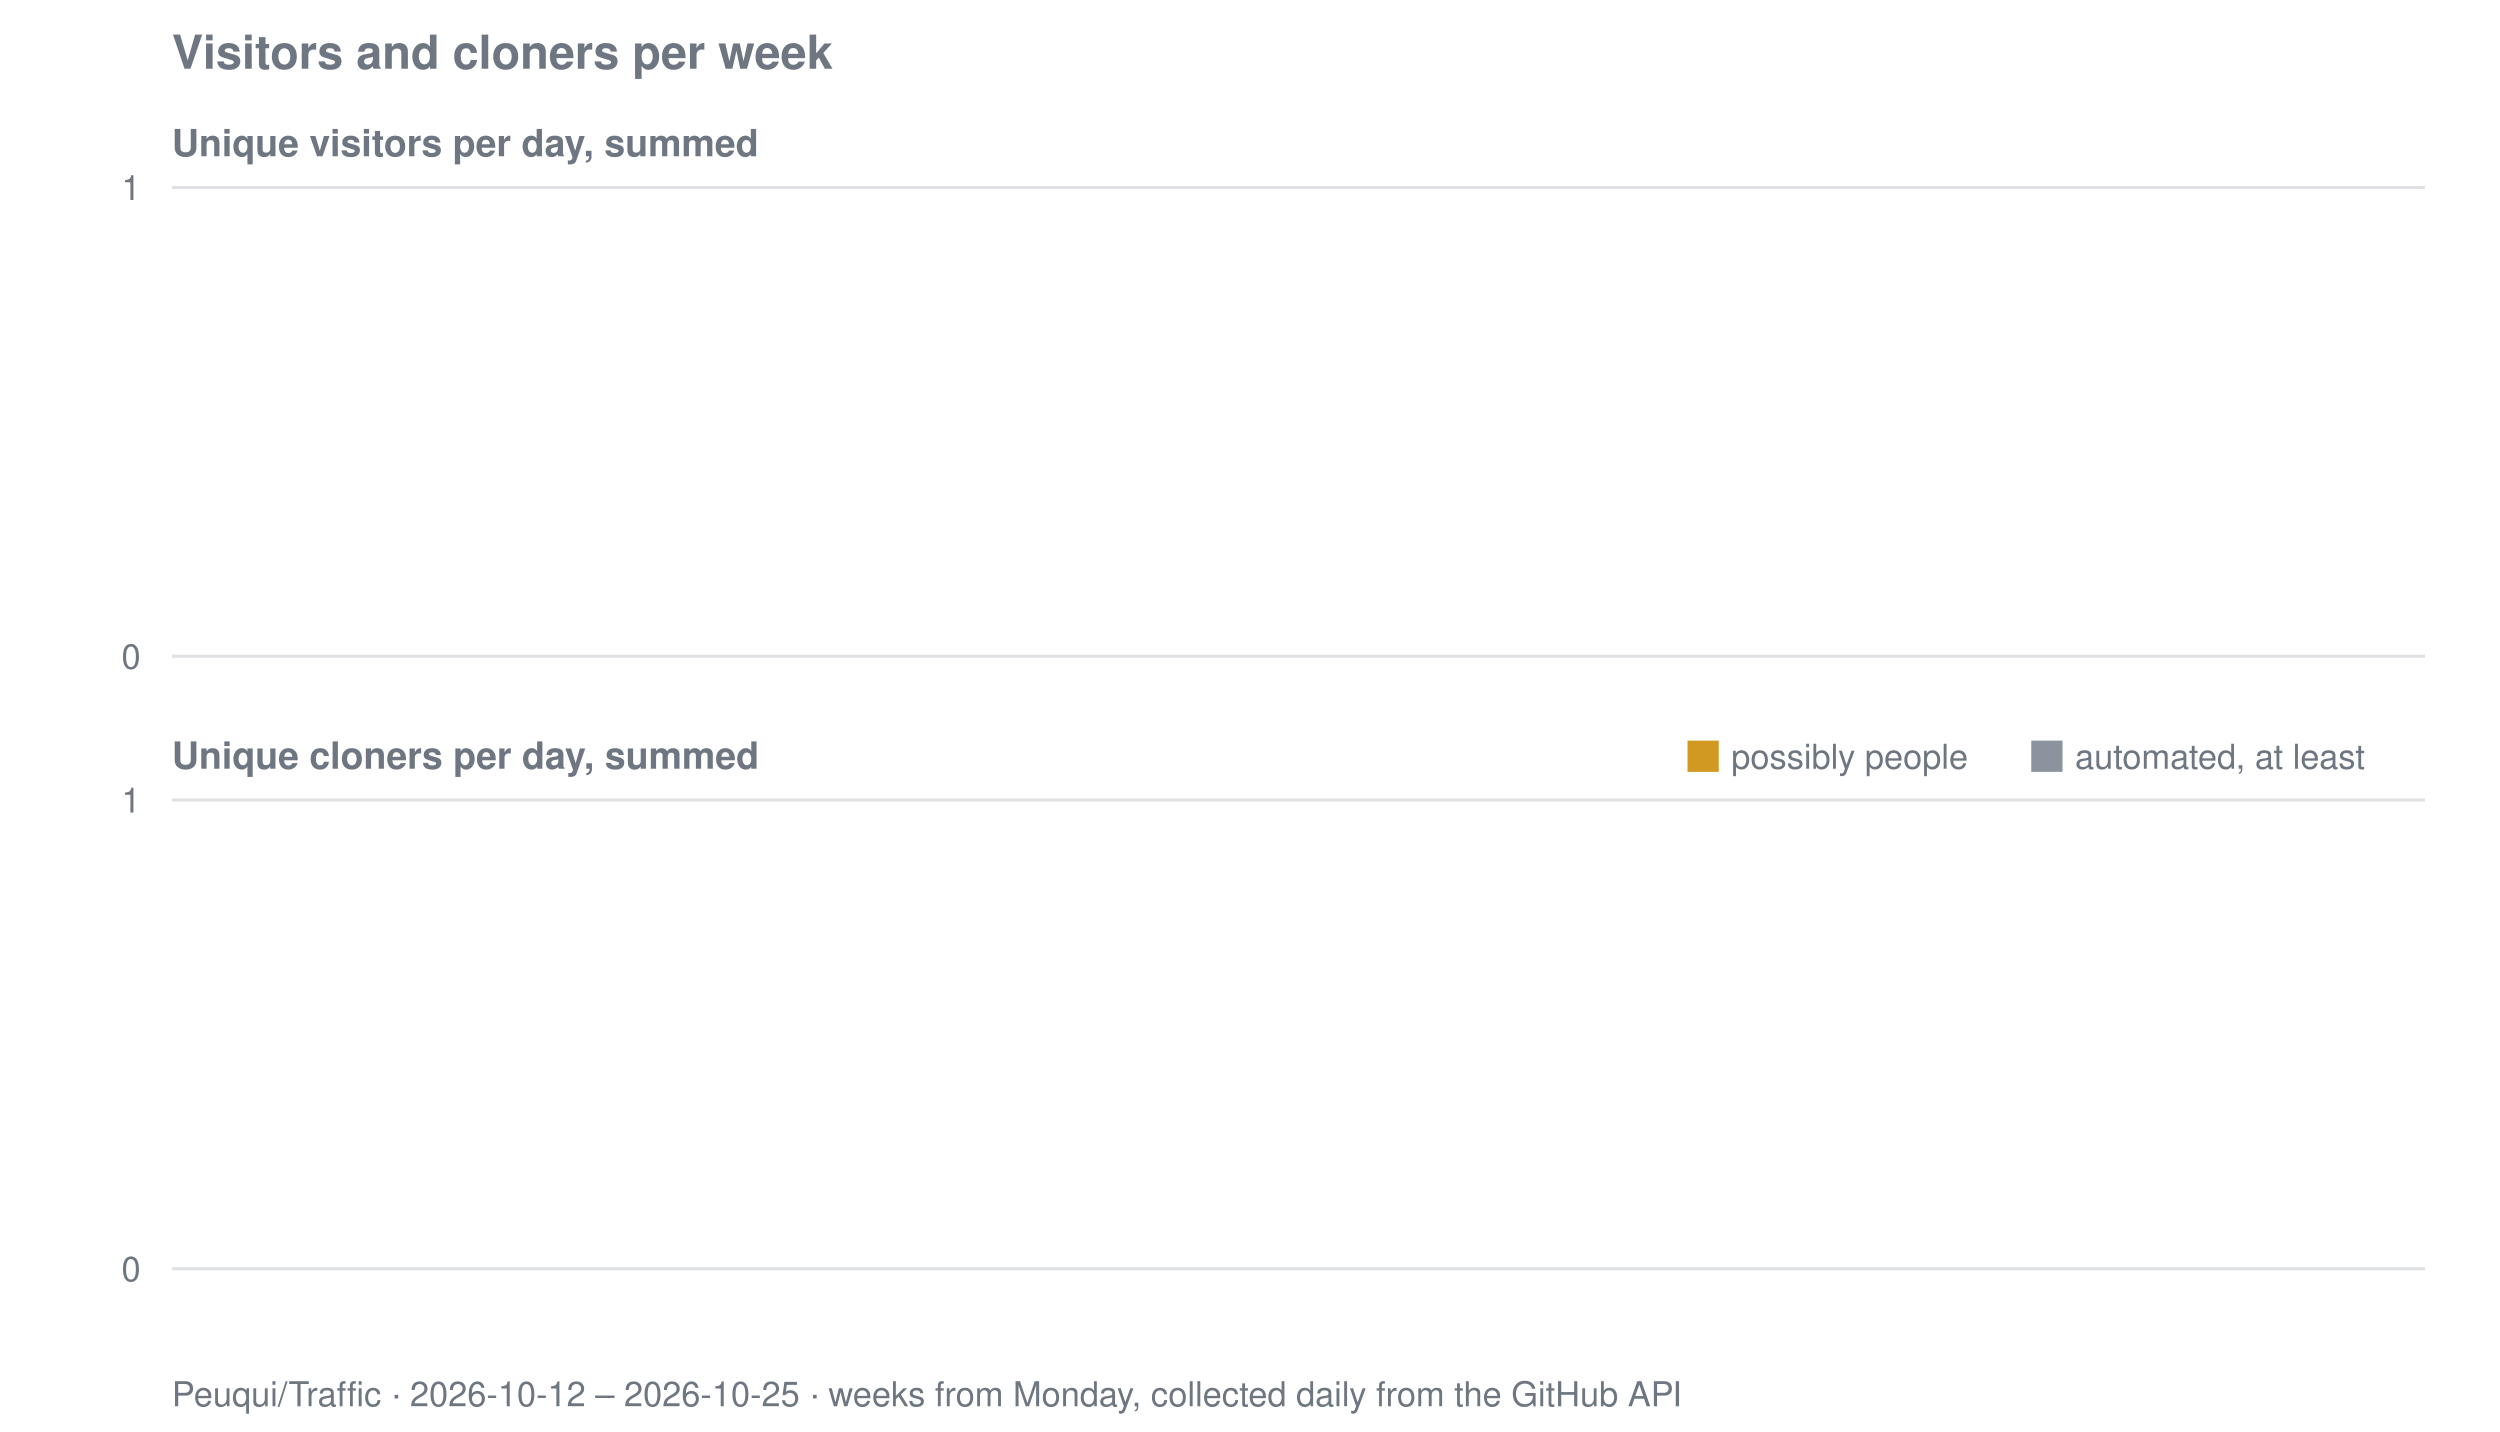
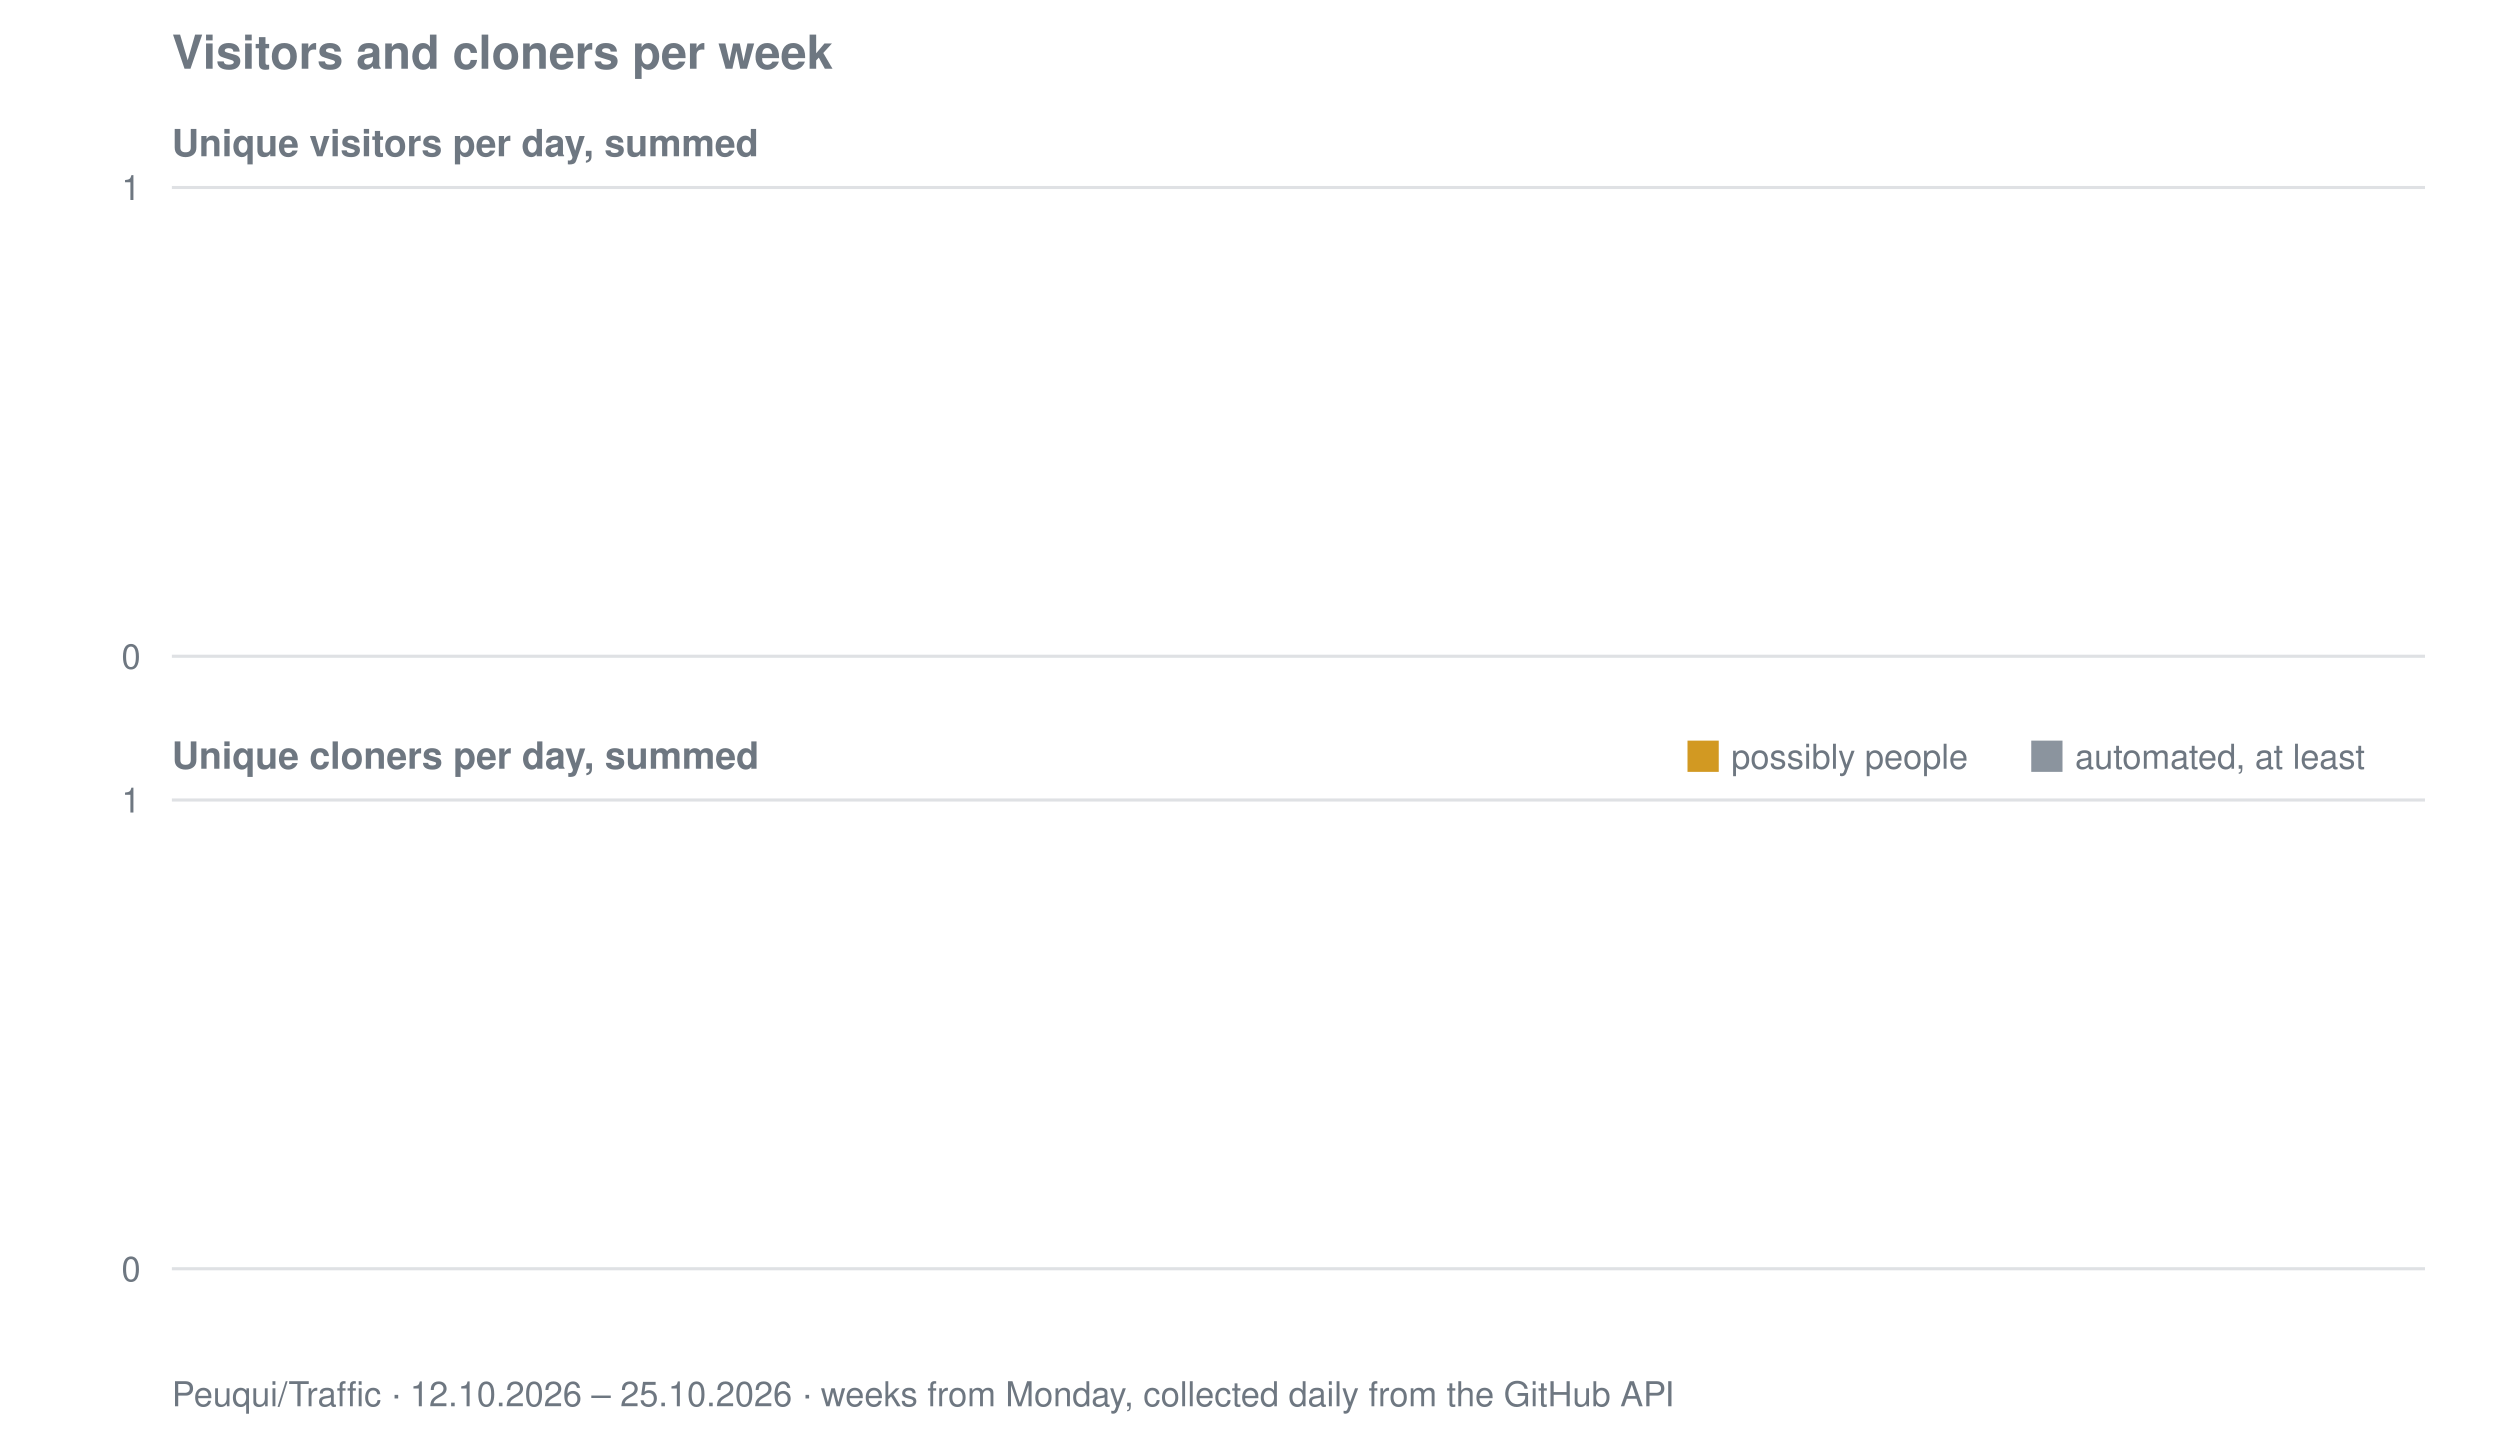
<svg xmlns="http://www.w3.org/2000/svg" viewBox="0 0 800 458" width="800" height="458" role="img" aria-label="Visitors and cloners per week for Peuqui/Traffic">
  <text font-family="system-ui, -apple-system, Segoe UI, Helvetica, Arial, sans-serif" font-size="15" font-weight="600" fill="#6e7781" x="55" y="22">Visitors and cloners per week</text>
  <text font-family="system-ui, -apple-system, Segoe UI, Helvetica, Arial, sans-serif" font-size="12" font-weight="600" fill="#6e7781" x="55" y="50">Unique visitors per day, summed</text>
  <line stroke="#8b949e" stroke-width="1" opacity="0.28" x1="55" y1="210.0" x2="776" y2="210.0" />
  <text font-family="system-ui, -apple-system, Segoe UI, Helvetica, Arial, sans-serif" font-size="11" fill="#6e7781" x="45" y="214.0" text-anchor="end">0</text>
  <line stroke="#8b949e" stroke-width="1" opacity="0.28" x1="55" y1="60.0" x2="776" y2="60.0" />
  <text font-family="system-ui, -apple-system, Segoe UI, Helvetica, Arial, sans-serif" font-size="11" fill="#6e7781" x="45" y="64.0" text-anchor="end">1</text>
  <text font-family="system-ui, -apple-system, Segoe UI, Helvetica, Arial, sans-serif" font-size="12" font-weight="600" fill="#6e7781" x="55" y="246">Unique cloners per day, summed</text>
  <line stroke="#8b949e" stroke-width="1" opacity="0.28" x1="55" y1="406.0" x2="776" y2="406.0" />
  <text font-family="system-ui, -apple-system, Segoe UI, Helvetica, Arial, sans-serif" font-size="11" fill="#6e7781" x="45" y="410.0" text-anchor="end">0</text>
  <line stroke="#8b949e" stroke-width="1" opacity="0.28" x1="55" y1="256.0" x2="776" y2="256.0" />
  <text font-family="system-ui, -apple-system, Segoe UI, Helvetica, Arial, sans-serif" font-size="11" fill="#6e7781" x="45" y="260.0" text-anchor="end">1</text>
  <rect fill="#d29922" x="540" y="237" width="10" height="10" />
  <text font-family="system-ui, -apple-system, Segoe UI, Helvetica, Arial, sans-serif" font-size="11" fill="#6e7781" x="554" y="246">possibly people</text>
  <rect fill="#8b949e" x="650" y="237" width="10" height="10" />
  <text font-family="system-ui, -apple-system, Segoe UI, Helvetica, Arial, sans-serif" font-size="11" fill="#6e7781" x="664" y="246">automated, at least</text>
-   <text font-family="system-ui, -apple-system, Segoe UI, Helvetica, Arial, sans-serif" font-size="11" fill="#6e7781" x="55" y="450">Peuqui/Traffic · 2026-10-12 – 2026-10-25 · weeks from Monday, collected daily from the GitHub API</text>
+   <text font-family="system-ui, -apple-system, Segoe UI, Helvetica, Arial, sans-serif" font-size="11" fill="#6e7781" x="55" y="450">Peuqui/Traffic · 12.10.2026 – 25.10.2026 · weeks from Monday, collected daily from the GitHub API</text>
</svg>
